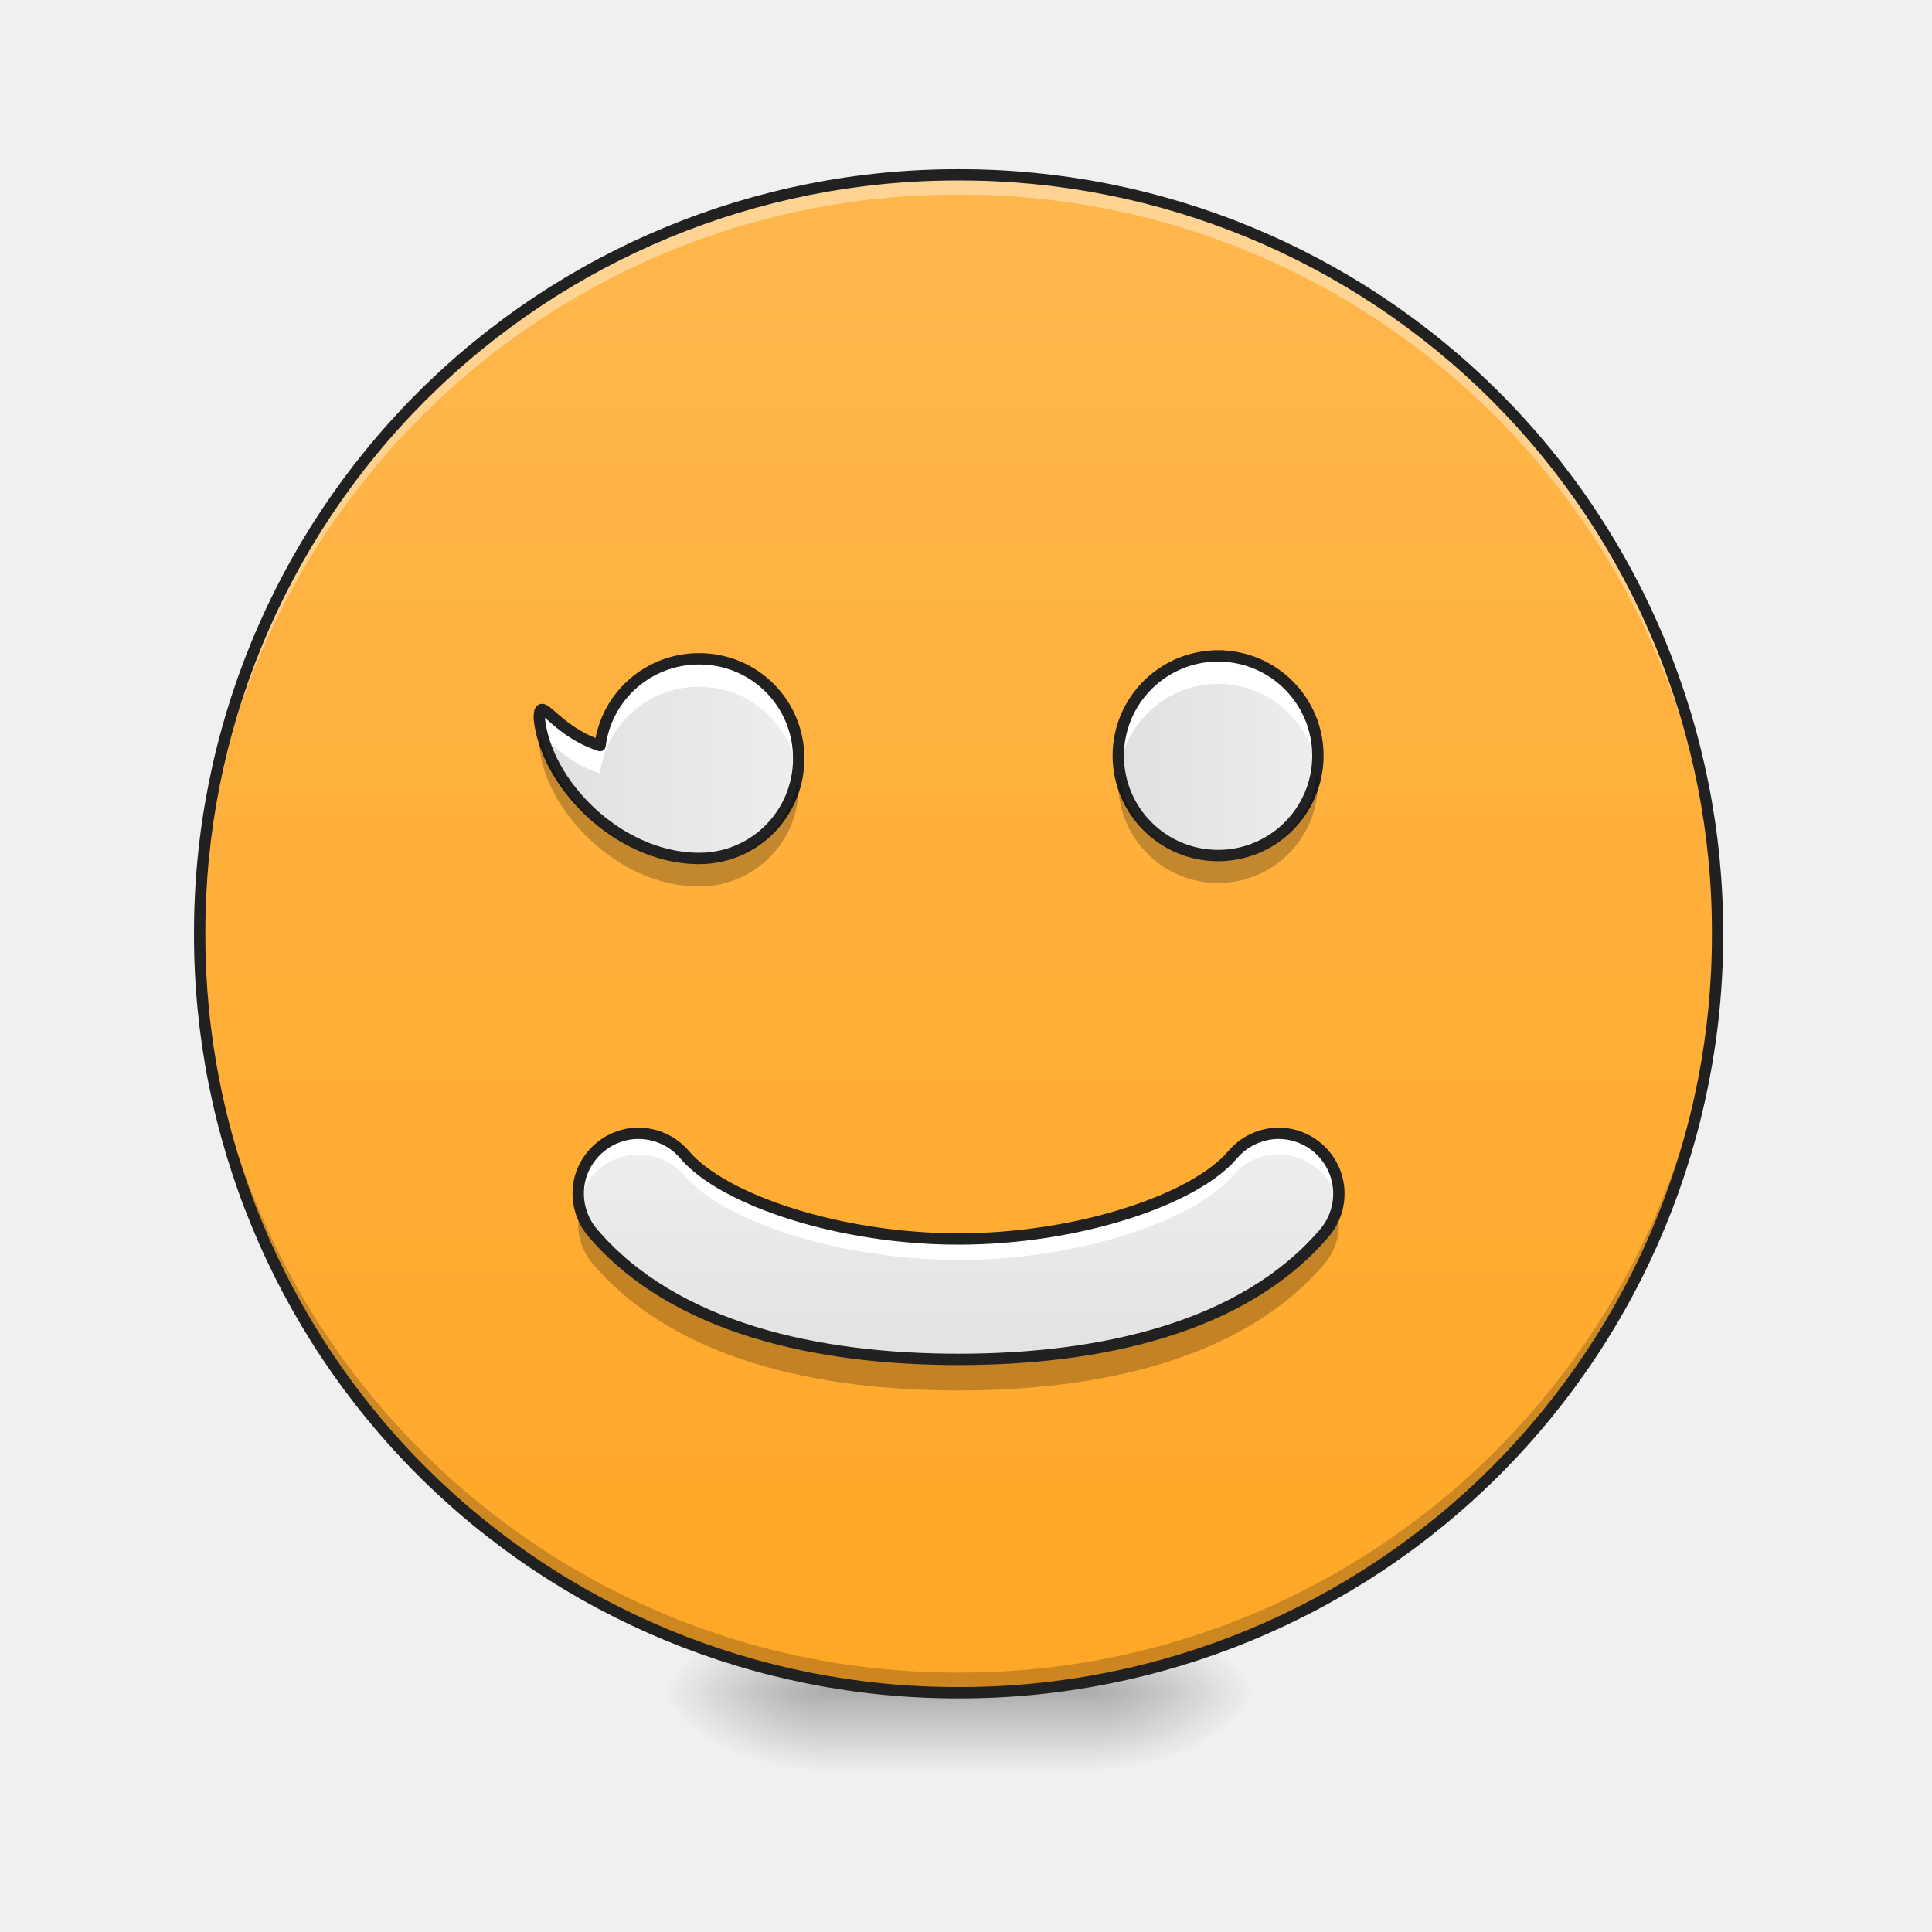
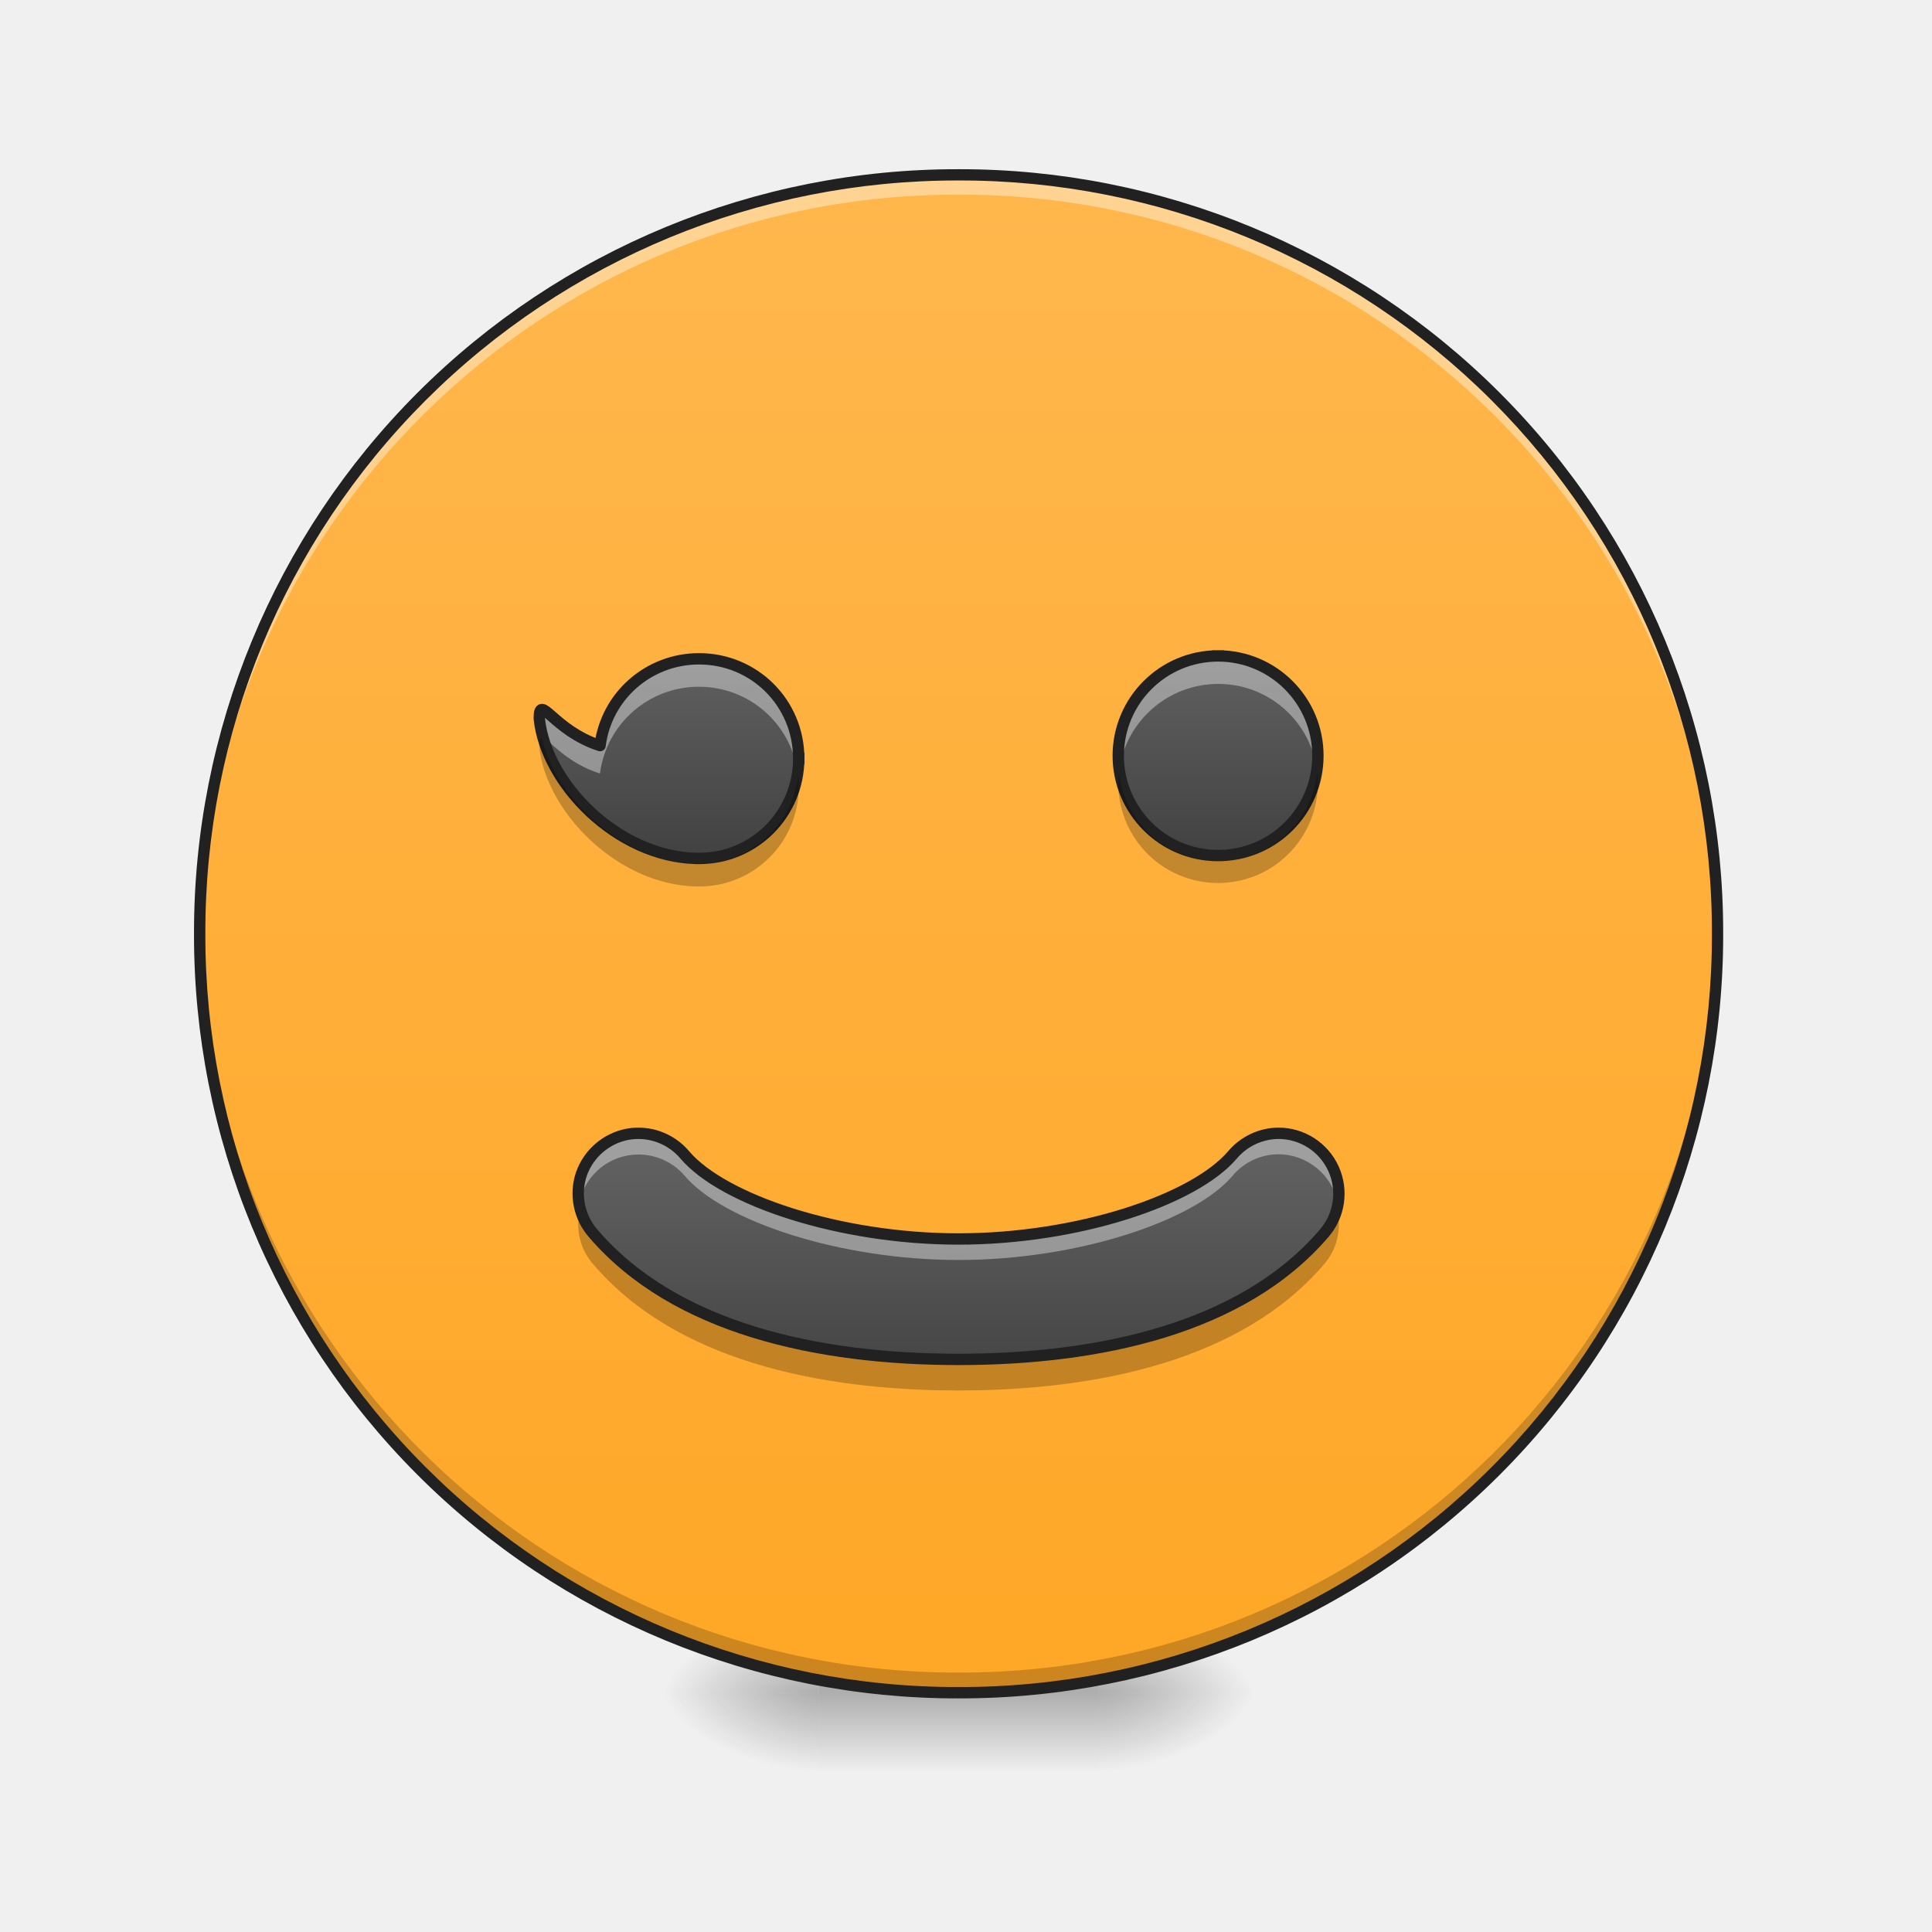
<svg xmlns="http://www.w3.org/2000/svg" width="32" height="32" viewBox="0 0 24 24">
  <defs>
    <radialGradient id="a" gradientUnits="userSpaceOnUse" cx="450.909" cy="189.579" fx="450.909" fy="189.579" r="21.167" gradientTransform="matrix(0 -.0586 -.10548 0 33.392 47.696)">
      <stop offset="0" stop-opacity=".314" />
      <stop offset=".222" stop-opacity=".275" />
      <stop offset="1" stop-opacity="0" />
    </radialGradient>
    <radialGradient id="b" gradientUnits="userSpaceOnUse" cx="450.909" cy="189.579" fx="450.909" fy="189.579" r="21.167" gradientTransform="matrix(0 .0586 .10548 0 -9.578 -5.646)">
      <stop offset="0" stop-opacity=".314" />
      <stop offset=".222" stop-opacity=".275" />
      <stop offset="1" stop-opacity="0" />
    </radialGradient>
    <radialGradient id="c" gradientUnits="userSpaceOnUse" cx="450.909" cy="189.579" fx="450.909" fy="189.579" r="21.167" gradientTransform="matrix(0 -.0586 .10548 0 -9.578 47.696)">
      <stop offset="0" stop-opacity=".314" />
      <stop offset=".222" stop-opacity=".275" />
      <stop offset="1" stop-opacity="0" />
    </radialGradient>
    <radialGradient id="d" gradientUnits="userSpaceOnUse" cx="450.909" cy="189.579" fx="450.909" fy="189.579" r="21.167" gradientTransform="matrix(0 .0586 -.10548 0 33.392 -5.646)">
      <stop offset="0" stop-opacity=".314" />
      <stop offset=".222" stop-opacity=".275" />
      <stop offset="1" stop-opacity="0" />
    </radialGradient>
    <linearGradient id="e" gradientUnits="userSpaceOnUse" x1="255.323" y1="233.5" x2="255.323" y2="254.667" gradientTransform="matrix(.01002 0 0 .04688 9.349 10.08)">
      <stop offset="0" stop-opacity=".275" />
      <stop offset="1" stop-opacity="0" />
    </linearGradient>
    <linearGradient id="f" gradientUnits="userSpaceOnUse" x1="254" y1="-168.667" x2="254" y2="233.5" gradientTransform="matrix(.04688 0 0 .04688 0 10.08)">
      <stop offset="0" stop-color="#ffb74d" />
      <stop offset="1" stop-color="#ffa726" />
    </linearGradient>
-     <linearGradient id="g" gradientUnits="userSpaceOnUse" x1="139.7" y1="7.017" x2="222.25" y2="7.017" gradientTransform="matrix(.03907 0 0 .03907 1.24 9.397)">
-       <stop offset="0" stop-color="#e0e0e0" />
-       <stop offset="1" stop-color="#eee" />
+     <linearGradient id="g" gradientUnits="userSpaceOnUse" x1="190.5" y1="30.968" x2="190.5" y2="-32.532" gradientTransform="matrix(.03907 0 0 .03907 1.24 9.397)">
+       <stop offset="0" stop-color="#424242" />
+       <stop offset="1" stop-color="#616161" />
    </linearGradient>
-     <linearGradient id="h" gradientUnits="userSpaceOnUse" x1="159.456" y1="1.537" x2="222.956" y2="1.537" gradientTransform="matrix(.03907 0 0 .03907 7.69 9.363)">
-       <stop offset="0" stop-color="#e0e0e0" />
-       <stop offset="1" stop-color="#eee" />
+     <linearGradient id="h" gradientUnits="userSpaceOnUse" x1="196.85" y1="31.839" x2="196.85" y2="-31.661" gradientTransform="matrix(.03907 0 0 .03907 7.69 9.363)">
+       <stop offset="0" stop-color="#424242" />
+       <stop offset="1" stop-color="#616161" />
    </linearGradient>
    <linearGradient id="i" gradientUnits="userSpaceOnUse" x1="254" y1="159.417" x2="254" y2="95.917" gradientTransform="matrix(.04688 0 0 .04688 0 9.844)">
-       <stop offset="0" stop-color="#e0e0e0" />
-       <stop offset="1" stop-color="#eee" />
+       <stop offset="0" stop-color="#424242" />
+       <stop offset="1" stop-color="#616161" />
    </linearGradient>
  </defs>
  <path d="M13.645 21.027h1.984v-.996h-1.984zm0 0" fill="url(#a)" />
  <path d="M10.172 21.027H8.187v.993h1.985zm0 0" fill="url(#b)" />
  <path d="M10.172 21.027H8.187v-.996h1.985zm0 0" fill="url(#c)" />
  <path d="M13.645 21.027h1.984v.993h-1.984zm0 0" fill="url(#d)" />
  <path d="M10.172 20.777h3.473v1.243h-3.473zm0 0" fill="url(#e)" />
  <path d="M11.906 2.172c5.207 0 9.43 4.219 9.43 9.426s-4.223 9.43-9.43 9.43c-5.203 0-9.426-4.223-9.426-9.43s4.223-9.426 9.426-9.426zm0 0" fill="url(#f)" />
  <path d="M11.906 20.965a9.408 9.408 0 0 1-9.426-9.43v-.09a9.404 9.404 0 0 0 9.426 9.332 9.402 9.402 0 0 0 9.426-9.332c0 .032.004.063.004.09a9.41 9.41 0 0 1-9.43 9.43zm0 0" fill-opacity=".196" />
  <path d="M11.906 2.234a9.404 9.404 0 0 0-9.426 9.52 9.408 9.408 0 0 1 9.426-9.336 9.405 9.405 0 0 1 9.426 9.336c0-.031.004-.063.004-.094a9.408 9.408 0 0 0-9.43-9.426zm0 0" fill="#fff" fill-opacity=".392" />
  <path d="M11.906 2.102a9.48 9.48 0 0 0-9.496 9.496 9.48 9.48 0 0 0 9.496 9.5 9.48 9.48 0 0 0 9.5-9.5 9.48 9.48 0 0 0-9.5-9.496zm0 .14a9.335 9.335 0 0 1 9.36 9.356 9.336 9.336 0 0 1-9.36 9.359 9.335 9.335 0 0 1-9.355-9.36 9.334 9.334 0 0 1 9.355-9.355zm0 0" fill="#212121" />
  <path d="M9.922 9.422c0-.688-.55-1.238-1.238-1.238-.633 0-1.153.468-1.23 1.078-.583-.188-.755-.664-.755-.336.082.808.969 1.715 1.95 1.738h.035c.687 0 1.238-.555 1.238-1.242zm0 0" fill="url(#g)" />
  <path d="M15.133 8.148a1.24 1.24 0 1 1-.003 2.48 1.24 1.24 0 0 1 .003-2.48zm0 0" fill="url(#h)" />
-   <path d="M15.133 8.148a1.24 1.24 0 0 0-1.23 1.415 1.243 1.243 0 0 1 1.23-1.067c.629 0 1.144.465 1.226 1.066a1.237 1.237 0 0 0-1.227-1.414zm0 0" fill="#fff" />
+   <path d="M15.133 8.148a1.24 1.24 0 0 0-1.23 1.415 1.243 1.243 0 0 1 1.23-1.067c.629 0 1.144.465 1.226 1.066a1.237 1.237 0 0 0-1.227-1.414zm0 0" fill="#fff" fill-opacity=".392" />
  <path d="M15.133 8.148a1.24 1.24 0 1 1-.003 2.48 1.24 1.24 0 0 1 .003-2.48zm0 0" fill="none" stroke-width=".141" stroke-linecap="square" stroke-linejoin="round" stroke="#212121" />
-   <path d="M8.684 8.184c-.633 0-1.153.468-1.23 1.078-.583-.188-.755-.664-.755-.336.008.078.024.16.047.238.082.031.29.313.707.445a1.237 1.237 0 0 1 1.23-1.078c.626 0 1.141.461 1.227 1.067a1.234 1.234 0 0 0-1.227-1.414zm0 0" fill="#fff" />
+   <path d="M8.684 8.184c-.633 0-1.153.468-1.23 1.078-.583-.188-.755-.664-.755-.336.008.078.024.16.047.238.082.031.29.313.707.445a1.237 1.237 0 0 1 1.23-1.078c.626 0 1.141.461 1.227 1.067a1.234 1.234 0 0 0-1.227-1.414zm0 0" fill="#fff" fill-opacity=".392" />
  <path d="M9.922 9.422c0-.688-.55-1.238-1.238-1.238-.633 0-1.153.468-1.23 1.078-.583-.188-.755-.664-.755-.336.082.808.969 1.715 1.95 1.738h.035c.687 0 1.238-.555 1.238-1.242zm0 0" fill="none" stroke-width=".141" stroke-linecap="square" stroke-linejoin="round" stroke="#212121" />
  <path d="M15.879 14.078a.758.758 0 0 0-.57.27c-.477.558-1.922 1.043-3.403 1.043-1.476 0-2.922-.485-3.398-1.043a.755.755 0 0 0-.711-.258.76.76 0 0 0-.574.492.755.755 0 0 0 .148.742c1.012 1.18 2.79 1.563 4.535 1.563 1.746 0 3.528-.383 4.54-1.563a.751.751 0 0 0-.567-1.246zm0 0" fill="url(#i)" />
-   <path d="M7.914 14.078a.756.756 0 0 0-.562.277.742.742 0 0 0-.157.602.744.744 0 0 1 .543-.59.755.755 0 0 1 .77.242c.476.559 1.922 1.043 3.398 1.043 1.48 0 2.926-.484 3.403-1.043a.745.745 0 0 1 .57-.27c.363 0 .676.259.742.618a.749.749 0 0 0-1.313-.61c-.476.56-1.921 1.044-3.402 1.044-1.476 0-2.922-.485-3.398-1.043a.76.76 0 0 0-.594-.27zm0 0" fill="#fff" />
+   <path d="M7.914 14.078a.756.756 0 0 0-.562.277.742.742 0 0 0-.157.602.744.744 0 0 1 .543-.59.755.755 0 0 1 .77.242c.476.559 1.922 1.043 3.398 1.043 1.48 0 2.926-.484 3.403-1.043a.745.745 0 0 1 .57-.27c.363 0 .676.259.742.618a.749.749 0 0 0-1.313-.61c-.476.56-1.921 1.044-3.402 1.044-1.476 0-2.922-.485-3.398-1.043a.76.76 0 0 0-.594-.27zm0 0" fill="#fff" fill-opacity=".392" />
  <path d="M16.605 15.02a.696.696 0 0 1-.16.304c-1.011 1.18-2.793 1.563-4.539 1.563-1.746 0-3.523-.383-4.535-1.563a.746.746 0 0 1-.164-.304.747.747 0 0 0 .164.687c1.012 1.184 2.79 1.566 4.535 1.566 1.746 0 3.528-.382 4.54-1.566a.746.746 0 0 0 .16-.687zm0 0" fill-opacity=".235" />
  <path d="M15.879 14.078a.758.758 0 0 0-.57.27c-.477.558-1.922 1.043-3.403 1.043-1.476 0-2.922-.485-3.398-1.043a.755.755 0 0 0-.711-.258.76.76 0 0 0-.574.492.755.755 0 0 0 .148.742c1.012 1.18 2.79 1.563 4.535 1.563 1.746 0 3.528-.383 4.54-1.563a.751.751 0 0 0-.567-1.246zm0 0" fill="none" stroke-width=".141" stroke-linecap="round" stroke-linejoin="round" stroke="#212121" />
  <path d="M6.727 9.164c-.02.004-.028.04-.028.113.082.805.969 1.715 1.95 1.735h.035c.687 0 1.238-.551 1.238-1.239 0-.05 0-.097-.008-.14a1.239 1.239 0 0 1-1.23 1.097h-.036c-.91-.02-1.742-.808-1.921-1.566zm0 0M13.898 9.598a1.24 1.24 0 1 0 2.473.14c0-.047 0-.093-.008-.14a1.23 1.23 0 0 1-1.23 1.097c-.64 0-1.164-.476-1.235-1.097zm0 0" fill-opacity=".235" />
</svg>
